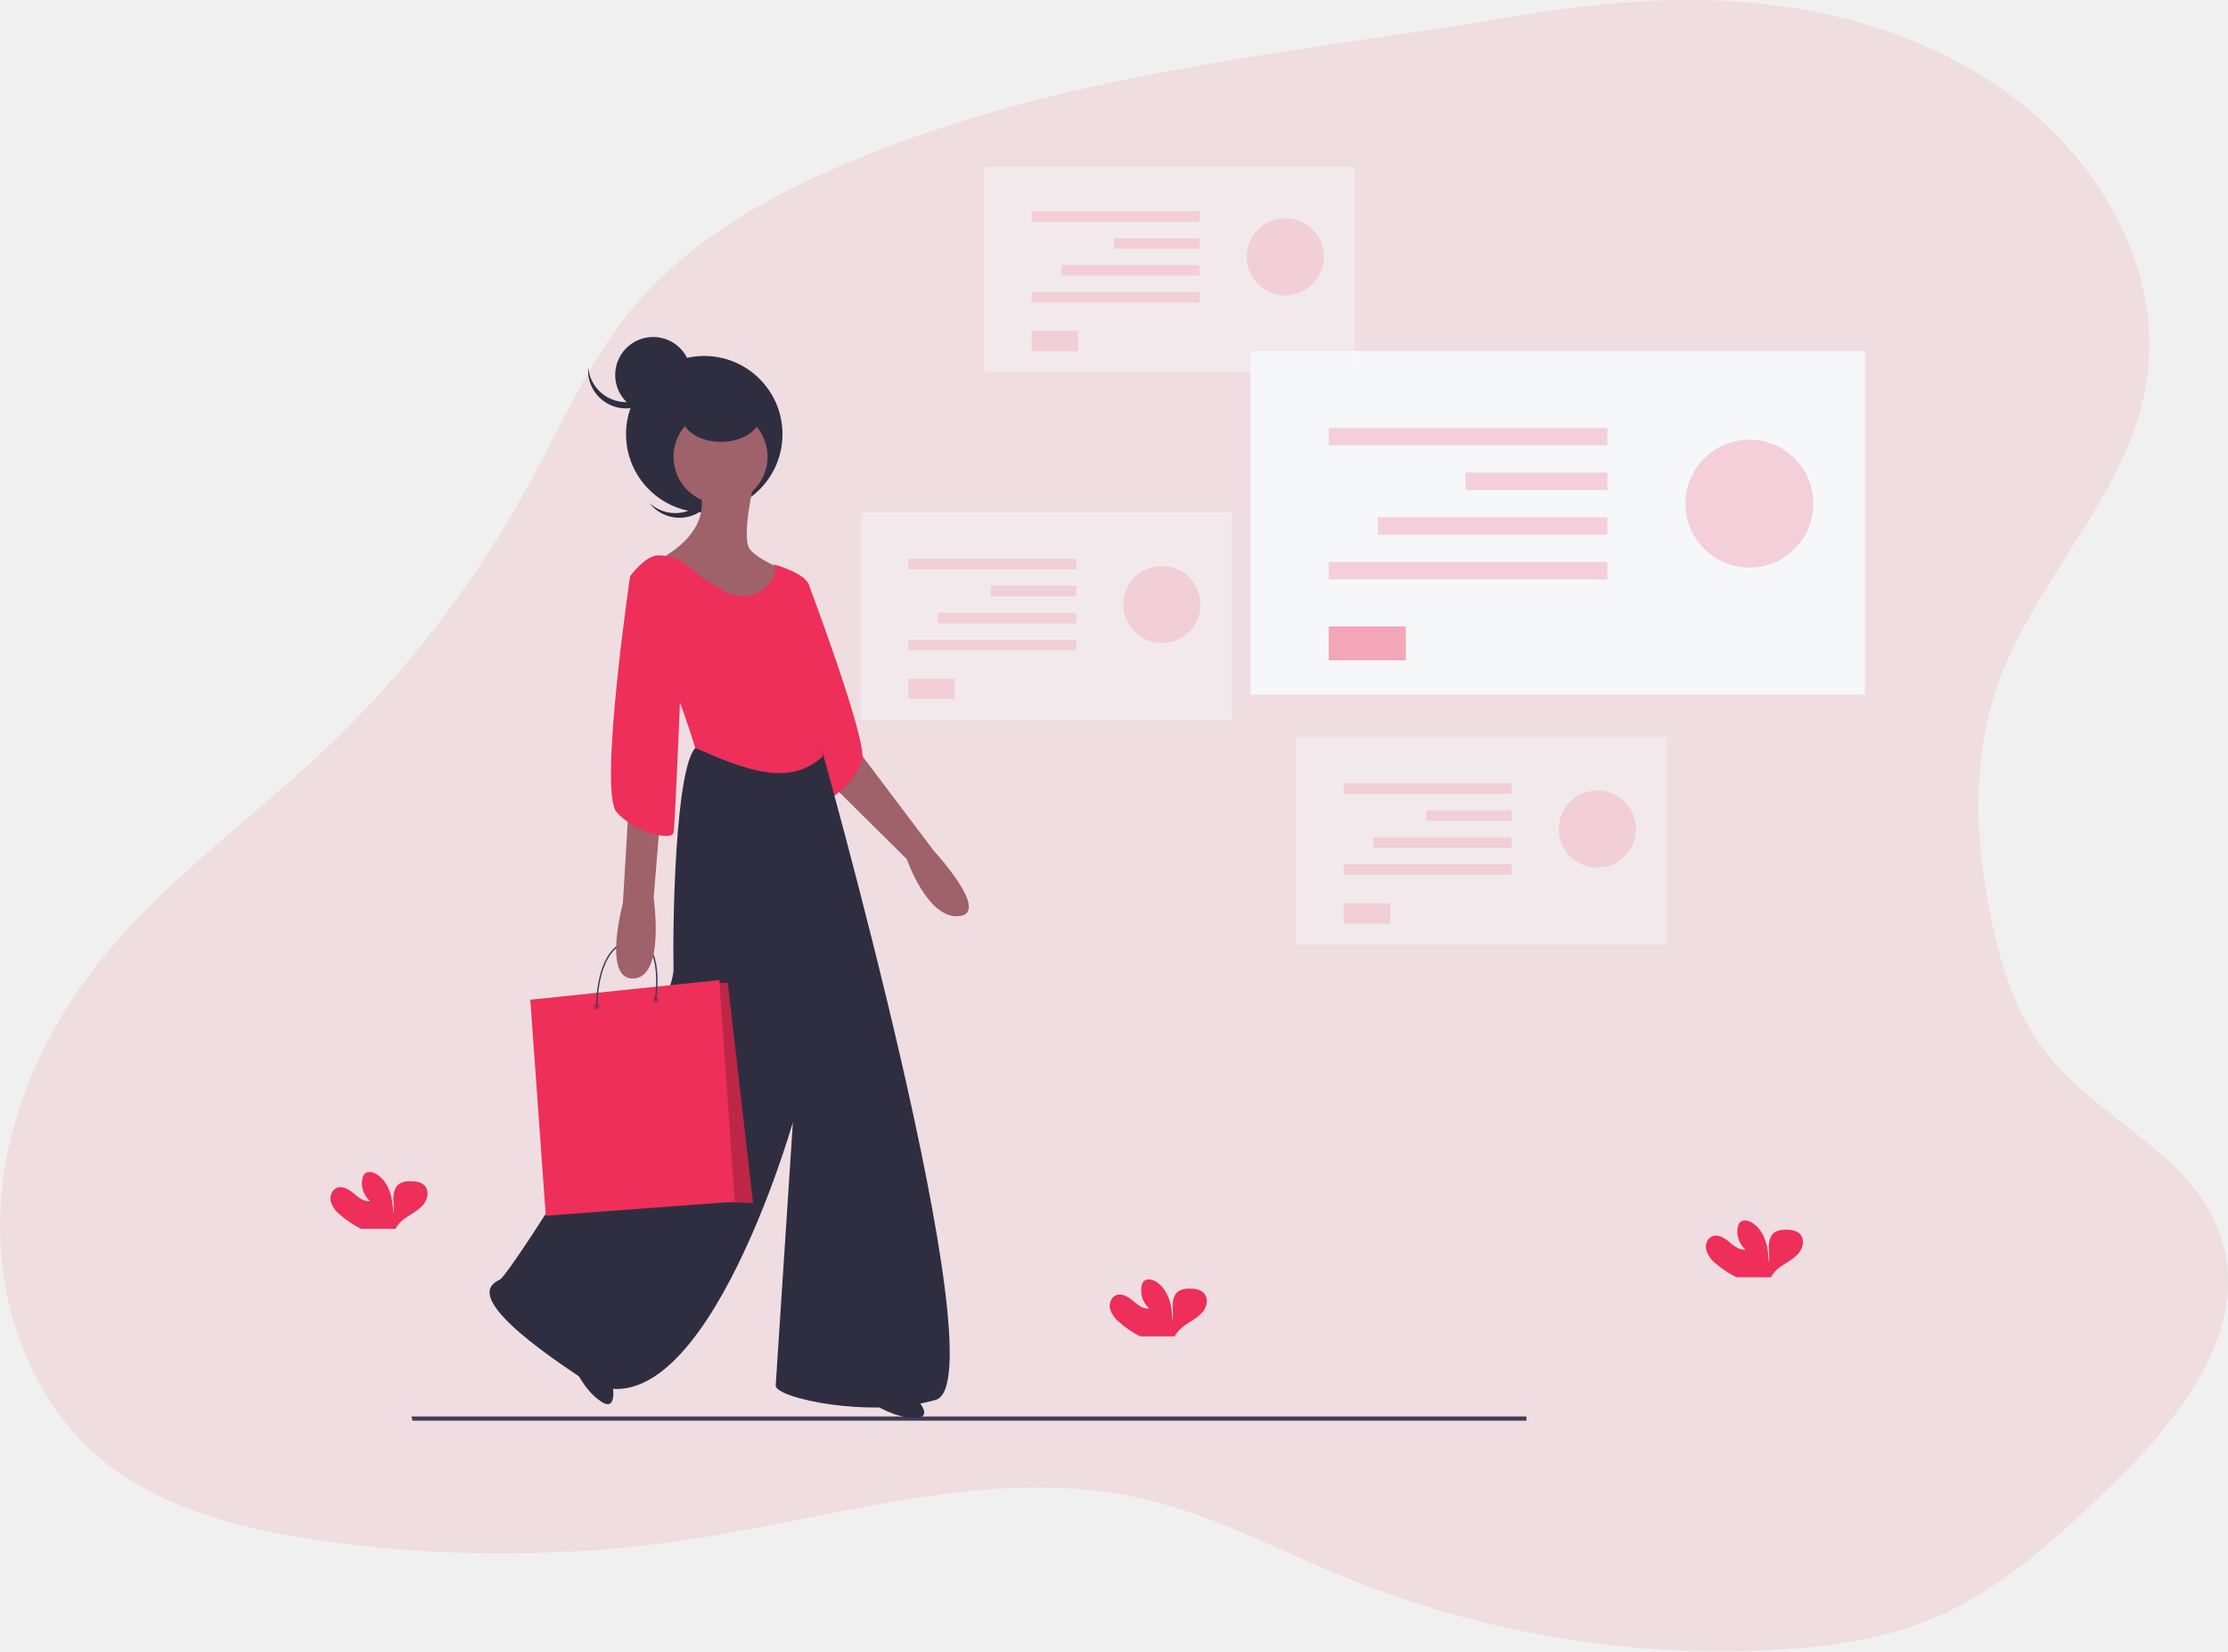
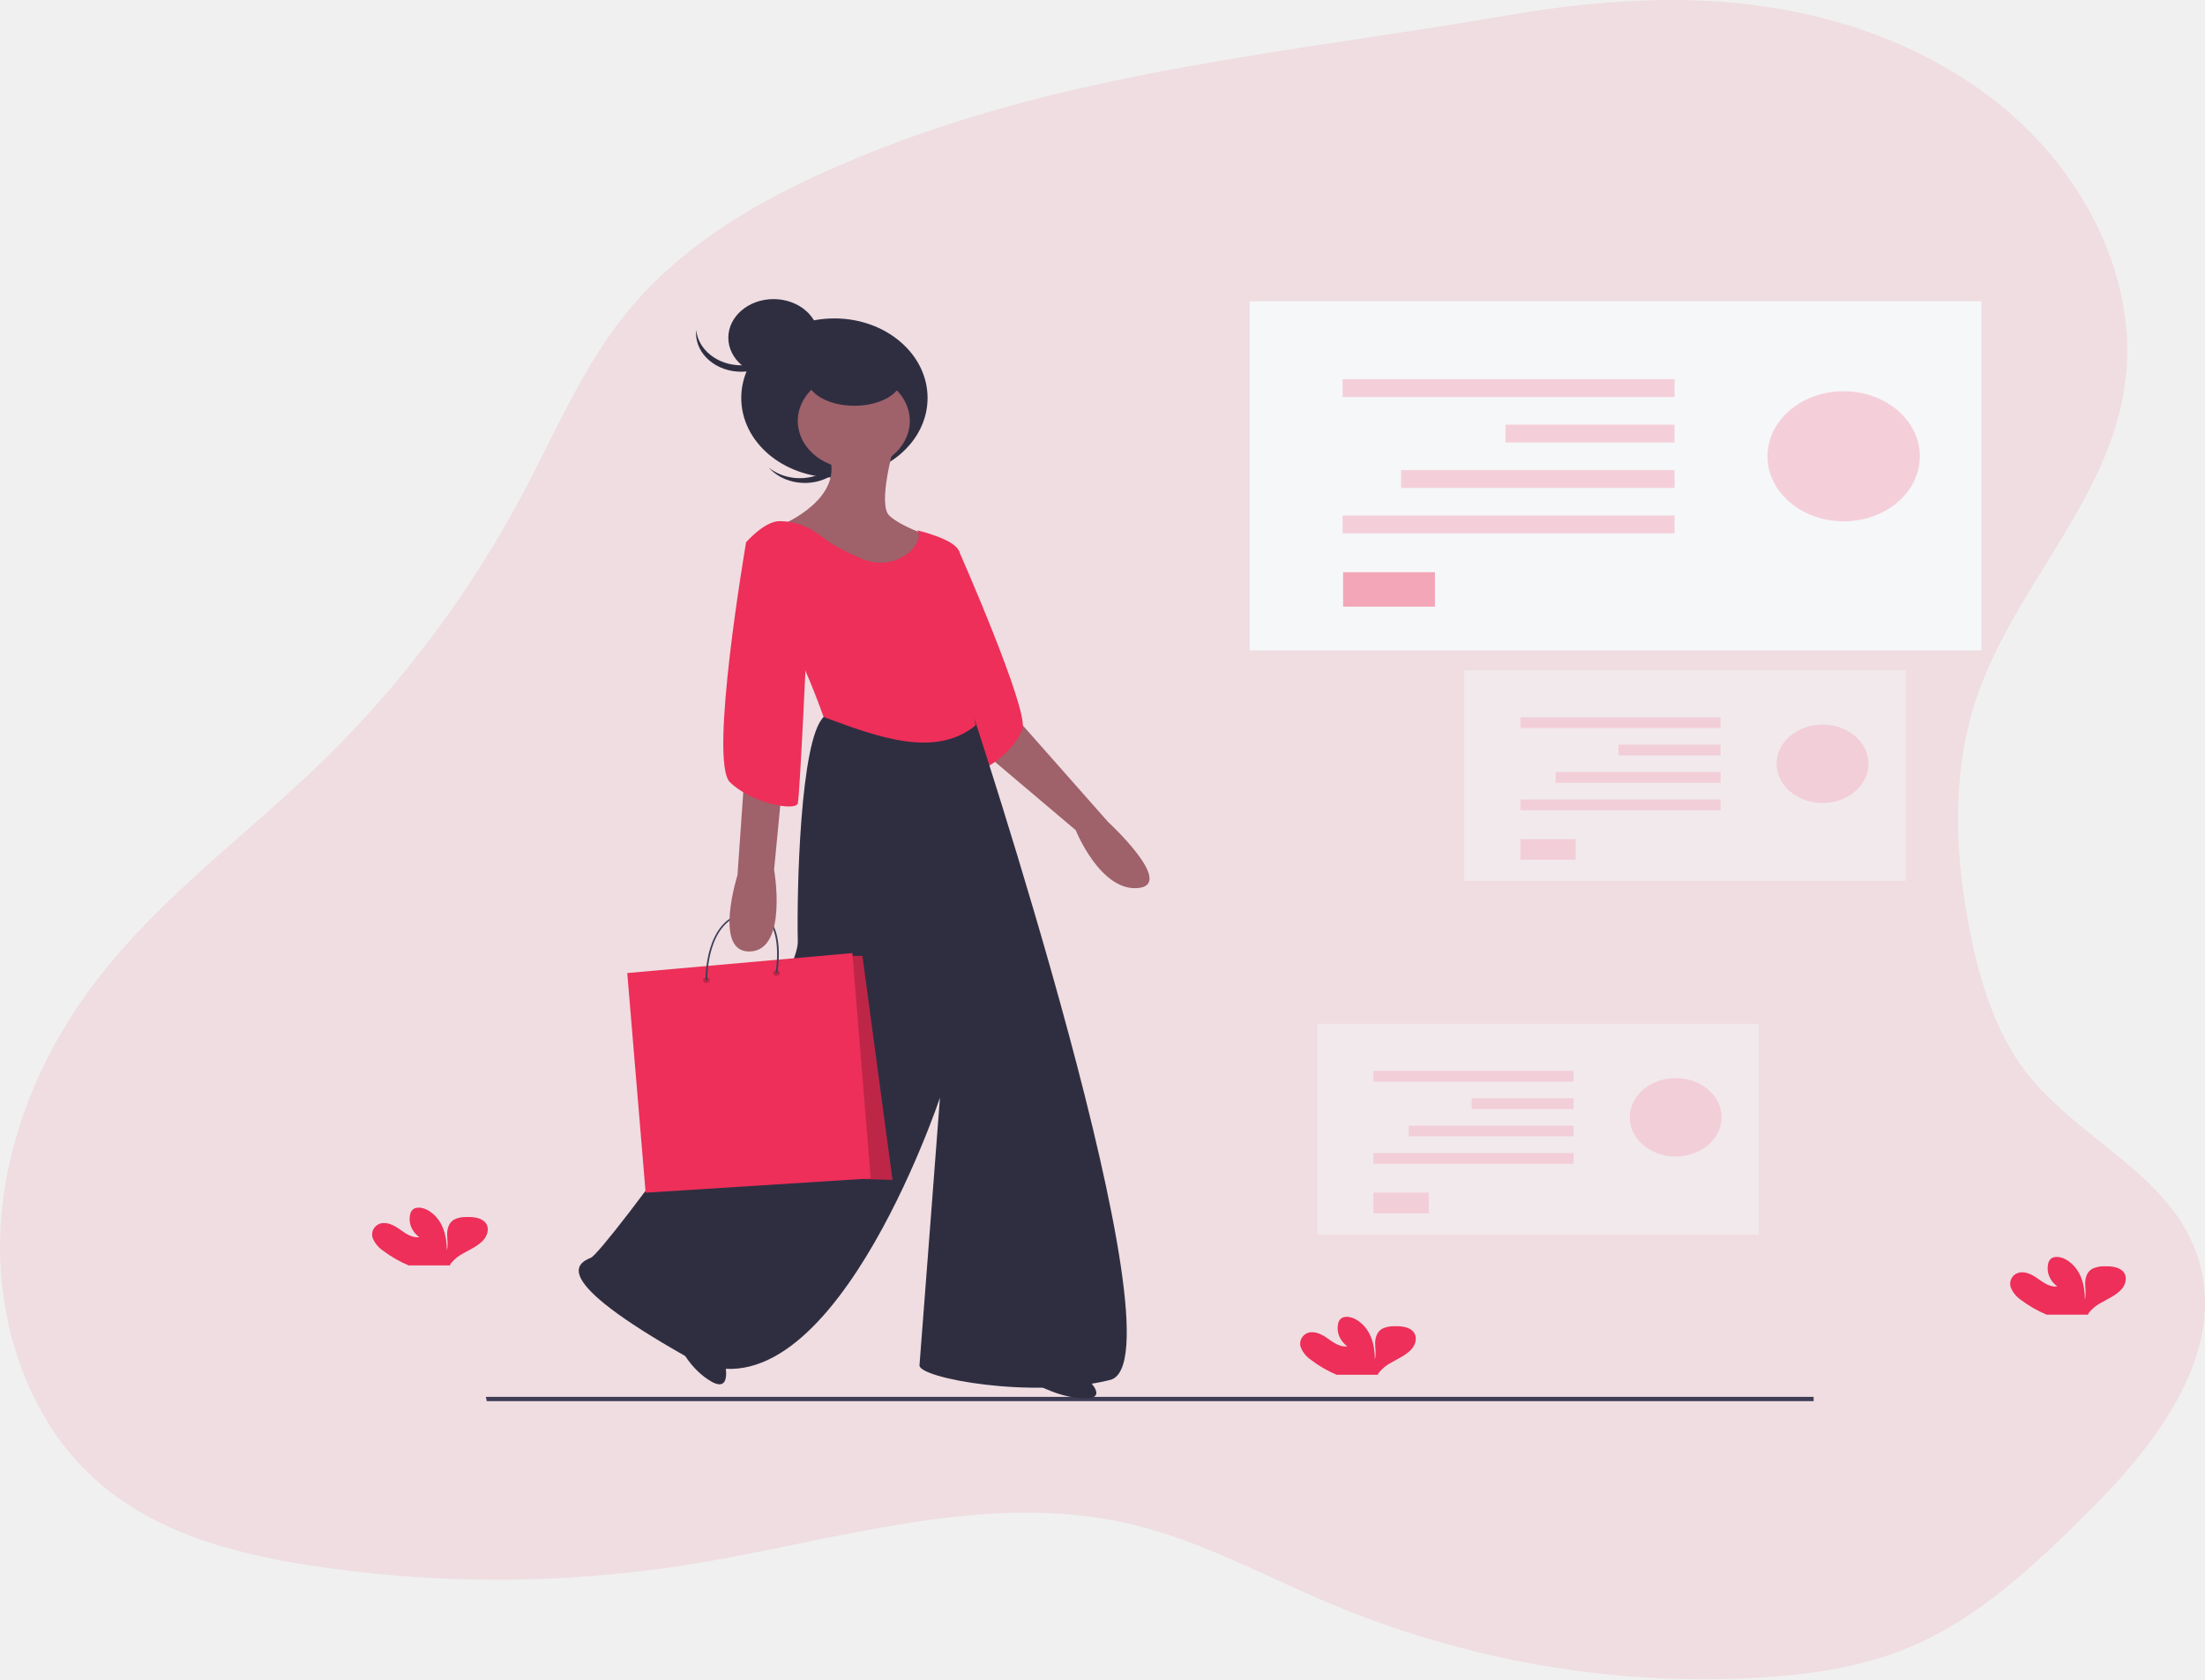
- <svg xmlns="http://www.w3.org/2000/svg" width="1148" height="851" viewBox="0 0 1148 851" fill="none">
-   <path opacity="0.1" d="M891.132 0.569C947.096 3.73 1003.64 20.995 1047.31 58.108C1085.62 90.686 1113.25 141.904 1106.51 193.366C1098.55 254.115 1047.22 298.306 1028.18 356.256C1015.93 393.51 1017.84 434.618 1025.86 473.156C1031.02 497.988 1038.95 522.846 1054.19 542.526C1081.65 577.93 1131.21 595.016 1144.7 638.5C1159.37 685.787 1122.4 732.162 1087.66 765.793C1059.94 792.629 1030.9 819.336 995.956 834.045C970.407 844.811 942.68 848.677 915.197 850.219C839.304 854.423 763.429 841.622 692.556 812.656C658.6 798.744 625.752 781.106 590.214 772.718C514.48 754.836 436.556 780.618 359.799 792.693C294.003 803.014 227.137 803.222 161.284 793.31C119.846 787.067 77.034 775.801 45.827 746.357C14.195 716.464 -1.621 670.192 0.131 625.358C1.883 580.525 19.792 537.362 46.168 502.163C80.233 456.7 127.219 424.354 168.097 385.609C209.721 346.137 245.13 299.92 272.994 248.694C289.053 219.148 302.716 187.79 323.52 161.777C355.967 121.234 403.026 97.122 450.048 78.495C558.521 35.588 671.034 26.853 784.131 7.892C819.473 1.944 855.327 -1.409 891.132 0.569Z" fill="#ED2F59" />
-   <path d="M883.779 650.906C881.546 649.136 879.922 646.745 879.121 644.053C878.513 641.342 879.705 638.076 882.381 637.081C885.372 635.969 888.571 637.993 890.991 640.028C893.411 642.064 896.195 644.396 899.357 643.958C897.728 642.517 896.509 640.691 895.819 638.657C895.128 636.622 894.99 634.449 895.417 632.347C895.561 631.478 895.938 630.661 896.512 629.98C898.178 628.252 901.194 628.997 903.176 630.359C909.5 634.679 911.263 643.047 911.299 650.562C911.932 647.852 911.397 645.023 911.421 642.277C911.445 639.531 912.212 636.359 914.632 634.915C916.119 634.114 917.796 633.706 919.496 633.732C922.33 633.625 925.504 633.909 927.437 635.933C929.869 638.442 929.225 642.656 927.133 645.402C925.041 648.148 921.843 649.911 918.9 651.817C916.546 653.183 914.538 655.048 913.026 657.273C912.844 657.584 912.697 657.914 912.589 658.256H894.76C890.78 656.292 887.087 653.82 883.779 650.906V650.906ZM175.12 625.932C172.874 624.165 171.232 621.775 170.414 619.079C169.806 616.369 170.998 613.161 173.673 612.108C176.665 610.995 179.863 613.019 182.283 615.055C184.703 617.091 187.488 619.422 190.662 618.984C189.028 617.547 187.805 615.721 187.115 613.686C186.424 611.65 186.288 609.475 186.722 607.373C186.853 606.5 187.232 605.681 187.816 605.006C189.47 603.278 192.486 604.024 194.468 605.385C200.792 609.705 202.555 618.073 202.592 625.589C203.236 622.878 202.689 620.05 202.714 617.304C202.738 614.558 203.516 611.386 205.924 609.942C207.411 609.14 209.089 608.732 210.788 608.758C213.634 608.652 216.796 608.936 218.742 610.96C221.174 613.469 220.529 617.682 218.426 620.428C216.322 623.174 213.136 624.938 210.193 626.843C207.838 628.209 205.831 630.075 204.319 632.3C204.142 632.613 203.995 632.942 203.881 633.282H186.065C182.096 631.318 178.416 628.846 175.12 625.932V625.932ZM576.592 681.265C574.36 679.492 572.732 677.103 571.922 674.412C571.326 671.689 572.518 668.494 575.181 667.44C578.173 666.328 581.371 668.34 583.791 670.388C586.211 672.435 588.996 674.743 592.17 674.317C590.538 672.879 589.317 671.053 588.626 669.017C587.935 666.982 587.799 664.808 588.23 662.706C588.368 661.835 588.746 661.017 589.324 660.339C590.99 658.611 593.994 659.356 595.989 660.718C602.312 665.05 604.076 673.406 604.112 680.933C604.745 678.223 604.209 675.394 604.222 672.648C604.234 669.902 605.024 666.73 607.432 665.286C608.921 664.488 610.597 664.081 612.297 664.103C615.142 664.008 618.304 664.28 620.25 666.304C622.682 668.825 622.038 673.039 619.934 675.773C617.83 678.507 614.644 680.27 611.713 682.188C609.327 683.571 607.298 685.465 605.778 687.727C605.603 688.037 605.457 688.362 605.34 688.698H587.537C583.561 686.712 579.879 684.212 576.592 681.265V681.265Z" fill="#ED2F59" />
-   <path d="M961 181H644.4V357.93H961V181Z" fill="#F6F7F9" />
-   <path opacity="0.2" d="M901.4 292.51C883.197 292.51 868.44 277.753 868.44 259.55C868.44 241.347 883.197 226.59 901.4 226.59C919.603 226.59 934.36 241.347 934.36 259.55C934.36 277.753 919.603 292.51 901.4 292.51Z" fill="#ED2F59" />
-   <path opacity="0.2" d="M828.23 220.48H684.61V229.51H828.23V220.48ZM828.23 243.52H755.07V252.55H828.23V243.52ZM828.23 266.55H709.9V275.58H828.23V266.55ZM828.23 289.58H684.61V298.61H828.23V289.58Z" fill="#ED2F59" />
-   <path d="M724.36 322.82H684.62V340.28H724.36V322.82Z" fill="#ED2F59" fill-opacity="0.4" />
+ <svg xmlns="http://www.w3.org/2000/svg" width="944" height="719" viewBox="0 0 944 719" fill="none">
+   <path opacity="0.1" d="M732.777 0.481C778.797 3.151 825.297 17.738 861.202 49.094C892.705 76.619 915.425 119.893 909.882 163.372C903.34 214.699 861.132 252.036 845.475 300.996C835.401 332.472 836.972 367.203 843.564 399.764C847.806 420.744 854.329 441.746 866.864 458.374C889.444 488.287 930.191 502.722 941.286 539.461C953.351 579.414 922.948 618.595 894.386 647.01C871.586 669.683 847.706 692.248 818.974 704.675C797.965 713.771 775.165 717.038 752.566 718.34C690.16 721.892 627.767 711.077 569.489 686.604C541.567 674.85 514.555 659.947 485.333 652.86C423.057 637.752 358.98 659.535 295.863 669.737C241.758 678.457 186.775 678.633 132.624 670.258C98.55 664.984 63.345 655.465 37.684 630.588C11.673 605.332 -1.333 566.237 0.108 528.358C1.549 490.479 16.275 454.011 37.964 424.272C65.976 385.861 104.612 358.531 138.226 325.797C172.454 292.447 201.57 253.399 224.483 210.119C237.688 185.156 248.923 158.662 266.03 136.683C292.712 102.429 331.408 82.057 370.074 66.319C459.272 30.068 551.791 22.688 644.79 6.668C673.853 1.642 703.335 -1.19 732.777 0.481Z" fill="#ED2F59" />
+   <path d="M865.354 556.702C863.144 555.206 861.537 553.186 860.745 550.912C860.143 548.622 861.322 545.862 863.97 545.022C866.93 544.082 870.095 545.792 872.49 547.512C874.884 549.232 877.64 551.202 880.769 550.832C879.156 549.615 877.95 548.072 877.267 546.353C876.584 544.634 876.447 542.797 876.87 541.022C877.012 540.287 877.386 539.597 877.953 539.022C879.601 537.562 882.586 538.192 884.547 539.342C890.805 542.992 892.55 550.062 892.586 556.412C893.211 554.122 892.682 551.732 892.706 549.412C892.73 547.092 893.488 544.412 895.883 543.192C897.355 542.515 899.014 542.17 900.696 542.192C903.5 542.102 906.641 542.342 908.554 544.052C910.961 546.172 910.323 549.732 908.253 552.052C906.183 554.372 903.019 555.862 900.107 557.472C897.777 558.626 895.79 560.202 894.294 562.082C894.114 562.344 893.969 562.623 893.861 562.912H876.22C872.282 561.253 868.627 559.164 865.354 556.702V556.702ZM164.123 535.602C161.9 534.109 160.276 532.09 159.466 529.812C158.864 527.522 160.044 524.812 162.691 523.922C165.651 522.982 168.816 524.692 171.211 526.412C173.605 528.132 176.361 530.102 179.502 529.732C177.885 528.518 176.675 526.975 175.992 525.255C175.308 523.535 175.174 521.697 175.603 519.922C175.733 519.184 176.108 518.492 176.686 517.922C178.323 516.462 181.307 517.092 183.268 518.242C189.526 521.892 191.271 528.962 191.307 535.312C191.945 533.022 191.403 530.632 191.427 528.312C191.451 525.992 192.221 523.312 194.604 522.092C196.076 521.415 197.735 521.07 199.417 521.092C202.233 521.002 205.362 521.242 207.287 522.952C209.694 525.072 209.056 528.632 206.974 530.952C204.893 533.272 201.74 534.762 198.828 536.372C196.498 537.526 194.512 539.102 193.016 540.982C192.84 541.247 192.695 541.524 192.582 541.812H174.953C171.026 540.152 167.384 538.064 164.123 535.602V535.602ZM561.386 582.352C559.178 580.854 557.567 578.835 556.765 576.562C556.176 574.262 557.355 571.562 559.99 570.672C562.951 569.732 566.116 571.432 568.51 573.162C570.905 574.892 573.661 576.842 576.801 576.482C575.186 575.266 573.978 573.724 573.294 572.004C572.611 570.285 572.476 568.448 572.903 566.672C573.039 565.936 573.413 565.245 573.985 564.672C575.634 563.212 578.606 563.842 580.58 564.992C586.837 568.652 588.582 575.712 588.618 582.072C589.244 579.782 588.715 577.392 588.727 575.072C588.739 572.752 589.521 570.072 591.903 568.852C593.377 568.178 595.035 567.833 596.717 567.852C599.533 567.772 602.661 568.002 604.587 569.712C606.993 571.842 606.356 575.402 604.274 577.712C602.192 580.022 599.039 581.512 596.139 583.132C593.779 584.3 591.77 585.901 590.267 587.812C590.094 588.074 589.949 588.348 589.834 588.632H572.217C568.282 586.954 564.639 584.842 561.386 582.352V582.352Z" fill="#ED2F59" />
+   <path d="M848.281 129H535V278.486H848.281V129Z" fill="#F6F7F9" />
+   <path opacity="0.2" d="M789.306 223.214C771.293 223.214 756.691 210.746 756.691 195.366C756.691 179.986 771.293 167.518 789.306 167.518C807.318 167.518 821.92 179.986 821.92 195.366C821.92 210.746 807.318 223.214 789.306 223.214Z" fill="#ED2F59" />
+   <path opacity="0.2" d="M716.903 162.356H574.788V169.986H716.903V162.356ZM716.903 181.822H644.51V189.452H716.903V181.822ZM716.903 201.28H599.813V208.91H716.903V201.28ZM716.903 220.738H574.788V228.367H716.903V220.738Z" fill="#ED2F59" />
+   <path d="M614.323 245H575V259.752H614.323V245Z" fill="#ED2F59" fill-opacity="0.4" />
  <g clip-path="url(#clip0_69:411)">
-     <path d="M431.374 365.412L438.364 381.721L481.233 438.569C481.233 438.569 510.589 470.255 494.28 472.119C477.971 473.983 467.254 442.763 467.254 442.763L416.929 392.904L411.338 370.072L431.374 365.412Z" fill="#9F616A" />
-     <path d="M409.939 299.245L416.694 301.136C416.694 301.136 447.023 381.706 444.227 391.491C441.431 401.276 428.85 413.391 423.259 412.459C417.667 411.527 409.939 299.245 409.939 299.245Z" fill="#ED2F59" />
-     <path d="M315.562 713.297C315.562 713.297 318.528 728.16 309.613 722.212C300.698 716.263 296.05 704.759 296.05 704.759L315.562 713.297Z" fill="#2F2E41" />
-     <path d="M421.123 377.993C421.123 377.993 515.714 711.626 482.165 721.411C448.615 731.196 399.222 720.479 399.688 713.956C400.154 707.432 408.542 578.359 408.542 578.359C408.542 578.359 359.615 749.835 299.039 709.762C238.464 669.689 251.977 662.233 257.568 659.437C263.16 656.642 347.5 523.841 347.034 499.145C346.568 474.449 347.966 397.098 358.217 385.449L421.123 377.993Z" fill="#2F2E41" />
-     <path d="M212.465 732.154H786.545V729.972H212.07L212.465 732.154Z" fill="#3F3D56" />
-     <path d="M361.042 259.373C364.682 256.082 366.952 251.542 367.402 246.656C367.852 241.769 366.45 236.891 363.473 232.99C363.867 233.359 364.252 233.743 364.621 234.151C368.098 238.001 369.903 243.075 369.641 248.257C369.378 253.438 367.069 258.303 363.221 261.783C359.372 265.262 354.3 267.071 349.118 266.812C343.937 266.553 339.07 264.247 335.588 260.402C335.219 259.994 334.876 259.572 334.548 259.143C338.131 262.496 342.843 264.381 347.75 264.424C352.657 264.467 357.402 262.664 361.042 259.373V259.373Z" fill="#2F2E41" />
-     <path d="M362.877 264.064C340.616 264.064 322.571 246.019 322.571 223.758C322.571 201.498 340.616 183.452 362.877 183.452C385.137 183.452 403.183 201.498 403.183 223.758C403.183 246.019 385.137 264.064 362.877 264.064Z" fill="#2F2E41" />
-     <path d="M471.447 720.013C471.447 720.013 482.164 730.731 471.447 730.731C460.73 730.731 450.479 723.741 450.479 723.741L471.447 720.013Z" fill="#2F2E41" />
-     <path d="M388.505 248.92C388.505 248.92 381.516 277.81 386.641 283.402C391.767 288.994 402.95 293.187 402.95 293.187L401.086 345.376C401.086 345.376 379.652 337.92 378.72 336.988C377.788 336.056 358.683 305.768 358.683 305.768L340.045 288.062C340.045 288.062 368.469 274.549 360.081 251.25C351.694 227.952 388.505 248.92 388.505 248.92Z" fill="#9F616A" />
-     <path d="M347.347 239.289C345.203 226.079 354.174 213.633 367.383 211.49C380.592 209.346 393.038 218.317 395.182 231.526C397.325 244.735 388.355 257.181 375.146 259.325C361.936 261.468 349.49 252.498 347.347 239.289Z" fill="#9F616A" />
-     <path d="M358.217 385.449C358.217 385.449 347.5 350.035 342.374 345.376C337.249 340.716 324.667 296.915 324.667 296.915C324.667 296.915 332.589 286.198 339.112 286.198C345.636 286.198 351.694 288.528 359.149 295.517C362.66 298.809 369.064 302.43 374.857 305.341C376.913 306.392 379.158 307.022 381.46 307.195C383.763 307.368 386.076 307.081 388.267 306.35C390.457 305.619 392.479 304.459 394.216 302.938C395.953 301.416 397.369 299.564 398.382 297.489C399.54 295.028 399.921 292.67 398.756 290.857C398.756 290.857 415.997 295.517 416.929 302.041C417.861 308.564 416.929 322.077 418.327 324.873C419.725 327.669 423.918 331.863 422.055 349.569C420.191 367.276 424 389.667 424 389.667C406.594 406.276 382.479 396.023 358.217 385.449Z" fill="#ED2F59" />
-     <path d="M371.497 227.719C360.174 227.719 350.995 221.46 350.995 213.74C350.995 206.02 360.174 199.761 371.497 199.761C382.821 199.761 392 206.02 392 213.74C392 221.46 382.821 227.719 371.497 227.719Z" fill="#2F2E41" />
-     <path d="M336.549 212.808C325.741 212.808 316.979 204.046 316.979 193.237C316.979 182.429 325.741 173.667 336.549 173.667C347.358 173.667 356.12 182.429 356.12 193.237C356.12 204.046 347.358 212.808 336.549 212.808Z" fill="#2F2E41" />
-     <path d="M322.57 207.216C327.478 207.216 332.206 205.371 335.817 202.048C339.429 198.726 341.66 194.167 342.068 189.277C342.113 189.815 342.141 190.358 342.141 190.908C342.14 196.096 340.079 201.072 336.411 204.741C332.743 208.411 327.767 210.473 322.579 210.475C317.39 210.477 312.413 208.419 308.742 204.753C305.07 201.087 303.005 196.113 303 190.924V190.908C303 190.358 303.028 189.815 303.073 189.277C303.481 194.167 305.712 198.726 309.324 202.048C312.935 205.371 317.663 207.216 322.57 207.216V207.216Z" fill="#2F2E41" />
-     <path d="M368.472 506.53H374.982L387.992 620.01L345.082 618.57L368.472 506.53Z" fill="#ED2F59" />
-     <path opacity="0.2" d="M368.472 506.53H374.982L387.992 620.01L345.082 618.57L368.472 506.53Z" fill="black" />
-     <path d="M370.642 505.08L378.592 619.29L281.202 626.52L273.252 515.2L370.642 505.08Z" fill="#ED2F59" />
-     <path opacity="0.2" d="M337.852 516.65C337.051 516.65 336.402 516.001 336.402 515.2C336.402 514.399 337.051 513.75 337.852 513.75C338.653 513.75 339.302 514.399 339.302 515.2C339.302 516.001 338.653 516.65 337.852 516.65Z" fill="black" />
-     <path opacity="0.2" d="M307.492 520.26C306.691 520.26 306.042 519.611 306.042 518.81C306.042 518.009 306.691 517.36 307.492 517.36C308.293 517.36 308.942 518.009 308.942 518.81C308.942 519.611 308.293 520.26 307.492 520.26Z" fill="black" />
-     <path d="M307.132 518.82H307.852C307.852 518.51 307.342 488.02 324.852 485.21C328.302 484.66 331.122 485.44 333.232 487.53C340.462 494.7 337.472 514.95 337.442 515.15L338.152 515.26C338.282 514.41 341.222 494.44 333.732 487.02C331.452 484.75 328.412 483.9 324.732 484.49C306.612 487.39 307.122 518.51 307.132 518.82Z" fill="#3F3D56" />
-     <path d="M323.27 361.219L325.6 387.313L320.94 465.595C320.94 465.595 310.223 505.202 326.531 504.27C342.84 503.339 336.783 462.799 336.783 462.799L344.238 371.936L323.27 361.219Z" fill="#9F616A" />
-     <path d="M336.783 290.392L324.667 296.915C324.667 296.915 308.358 407.763 317.678 418.48C326.997 429.198 346.102 433.391 347.034 429.198C347.966 425.004 351.228 339.784 351.228 339.784L336.783 290.392Z" fill="#ED2F59" />
+     <path d="M425.006 290.072L431.922 303.851L474.341 351.882C474.341 351.882 503.39 378.652 487.252 380.227C471.114 381.802 460.509 355.425 460.509 355.425L410.712 313.3L405.179 294.009L425.006 290.072Z" fill="#9F616A" />
+     <path d="M403.796 234.168L410.479 235.766C410.479 235.766 440.491 303.838 437.724 312.106C434.958 320.373 422.508 330.609 416.975 329.822C411.442 329.034 403.796 234.168 403.796 234.168Z" fill="#ED2F59" />
+     <path d="M310.407 583.996C310.407 583.996 313.343 596.554 304.521 591.528C295.7 586.502 291.101 576.782 291.101 576.782L310.407 583.996Z" fill="#2F2E41" />
+     <path d="M414.862 300.702C414.862 300.702 508.461 582.584 475.264 590.852C442.066 599.119 393.191 590.064 393.652 584.552C394.113 579.041 402.412 469.989 402.412 469.989C402.412 469.989 353.999 614.867 294.058 581.009C234.117 547.152 247.489 540.853 253.022 538.491C258.555 536.129 342.01 423.927 341.549 403.061C341.088 382.196 342.472 316.843 352.615 307.001L414.862 300.702Z" fill="#2F2E41" />
+     <path d="M208.391 599.928H776.454V598.084H208L208.391 599.928Z" fill="#3F3D56" />
+     <path d="M355.411 200.481C359.012 197.7 361.259 193.865 361.704 189.736C362.15 185.607 360.762 181.486 357.816 178.19C358.206 178.502 358.587 178.826 358.952 179.171C362.393 182.424 364.179 186.711 363.919 191.089C363.66 195.467 361.375 199.577 357.567 202.517C353.759 205.457 348.739 206.985 343.612 206.766C338.485 206.547 333.669 204.599 330.223 201.35C329.858 201.005 329.519 200.649 329.194 200.286C332.74 203.12 337.402 204.712 342.258 204.749C347.114 204.785 351.808 203.261 355.411 200.481V200.481Z" fill="#2F2E41" />
+     <path d="M357.226 204.445C335.199 204.445 317.342 189.198 317.342 170.39C317.342 151.583 335.199 136.336 357.226 136.336C379.253 136.336 397.11 151.583 397.11 170.39C397.11 189.198 379.253 204.445 357.226 204.445Z" fill="#2F2E41" />
+     <path d="M464.659 589.671C464.659 589.671 475.264 598.725 464.659 598.725C454.054 598.725 443.91 592.82 443.91 592.82L464.659 589.671Z" fill="#2F2E41" />
+     <path d="M382.586 191.65C382.586 191.65 375.67 216.058 380.742 220.783C385.813 225.507 396.879 229.05 396.879 229.05L395.035 273.144C395.035 273.144 373.825 266.844 372.903 266.057C371.981 265.27 353.077 239.68 353.077 239.68L334.633 224.72C334.633 224.72 362.759 213.303 354.46 193.618C346.16 173.934 382.586 191.65 382.586 191.65Z" fill="#9F616A" />
+     <path d="M341.859 183.512C339.738 172.351 348.614 161.836 361.685 160.025C374.756 158.214 387.071 165.793 389.192 176.953C391.313 188.114 382.437 198.629 369.366 200.44C356.295 202.251 343.98 194.672 341.859 183.512Z" fill="#9F616A" />
+     <path d="M352.615 307.001C352.615 307.001 342.01 277.08 336.938 273.143C331.866 269.207 319.417 232.2 319.417 232.2C319.417 232.2 327.256 223.145 333.711 223.145C340.166 223.145 346.16 225.113 353.537 231.019C357.011 233.8 363.348 236.859 369.081 239.319C371.115 240.206 373.336 240.739 375.615 240.885C377.893 241.032 380.182 240.789 382.35 240.171C384.517 239.554 386.518 238.574 388.237 237.288C389.955 236.003 391.356 234.438 392.359 232.685C393.505 230.605 393.882 228.613 392.729 227.082C392.729 227.082 409.789 231.019 410.712 236.53C411.634 242.042 410.712 253.459 412.095 255.821C413.478 258.183 417.628 261.726 415.784 276.687C413.939 291.647 417.708 310.565 417.708 310.565C400.485 324.597 376.623 315.935 352.615 307.001Z" fill="#ED2F59" />
+     <path d="M365.756 173.737C354.552 173.737 345.469 168.449 345.469 161.926C345.469 155.403 354.552 150.115 365.756 150.115C376.961 150.115 386.044 155.403 386.044 161.926C386.044 168.449 376.961 173.737 365.756 173.737Z" fill="#2F2E41" />
+     <path d="M331.175 161.139C320.48 161.139 311.81 153.736 311.81 144.604C311.81 135.472 320.48 128.069 331.175 128.069C341.87 128.069 350.541 135.472 350.541 144.604C350.541 153.736 341.87 161.139 331.175 161.139Z" fill="#2F2E41" />
+     <path d="M317.343 156.414C322.199 156.414 326.877 154.855 330.451 152.048C334.024 149.24 336.232 145.389 336.636 141.257C336.68 141.712 336.708 142.171 336.708 142.635C336.707 147.019 334.668 151.223 331.038 154.323C327.408 157.423 322.485 159.166 317.351 159.168C312.217 159.17 307.292 157.431 303.659 154.333C300.026 151.235 297.982 147.033 297.977 142.649V142.635C297.977 142.171 298.005 141.712 298.049 141.257C298.453 145.389 300.661 149.24 304.235 152.048C307.808 154.855 312.487 156.414 317.343 156.414V156.414Z" fill="#2F2E41" />
+     <path d="M362.763 409.301H369.204L382.078 505.179L339.618 503.962L362.763 409.301Z" fill="#ED2F59" />
+     <path opacity="0.2" d="M362.763 409.301H369.204L382.078 505.179L339.618 503.962L362.763 409.301Z" fill="black" />
+     <path d="M364.91 408.076L372.777 504.571L276.408 510.679L268.541 416.626L364.91 408.076Z" fill="#ED2F59" />
+     <path opacity="0.2" d="M332.464 417.851C331.671 417.851 331.029 417.303 331.029 416.626C331.029 415.95 331.671 415.401 332.464 415.401C333.256 415.401 333.898 415.95 333.898 416.626C333.898 417.303 333.256 417.851 332.464 417.851Z" fill="black" />
+     <path opacity="0.2" d="M302.422 420.901C301.63 420.901 300.987 420.353 300.987 419.676C300.987 419 301.63 418.451 302.422 418.451C303.215 418.451 303.857 419 303.857 419.676C303.857 420.353 303.215 420.901 302.422 420.901Z" fill="black" />
+     <path d="M302.066 419.685H302.778C302.778 419.423 302.273 393.662 319.6 391.288C323.014 390.823 325.804 391.482 327.892 393.248C335.046 399.306 332.088 416.415 332.058 416.584L332.761 416.677C332.889 415.959 335.798 399.086 328.387 392.817C326.131 390.899 323.123 390.181 319.481 390.68C301.551 393.13 302.056 419.423 302.066 419.685Z" fill="#3F3D56" />
+     <path d="M318.034 286.529L320.34 308.576L315.729 374.716C315.729 374.716 305.124 408.179 321.262 407.392C337.4 406.605 331.406 372.353 331.406 372.353L338.783 295.584L318.034 286.529Z" fill="#9F616A" />
+     <path d="M331.406 226.688L319.417 232.2C319.417 232.2 303.28 325.854 312.501 334.909C321.723 343.964 340.627 347.507 341.549 343.964C342.472 340.42 345.699 268.419 345.699 268.419L331.406 226.688Z" fill="#ED2F59" />
    <g opacity="0.7">
-       <path opacity="0.7" d="M859 379.91H668.04V486.62H859V379.91Z" fill="#F6F7F9" />
-       <path opacity="0.2" d="M823.05 447.16C812.071 447.16 803.17 438.259 803.17 427.28C803.17 416.301 812.071 407.4 823.05 407.4C834.03 407.4 842.93 416.301 842.93 427.28C842.93 438.259 834.03 447.16 823.05 447.16Z" fill="#ED2F59" />
-       <path opacity="0.2" d="M778.93 403.72H692.31V409.17H778.93V403.72ZM778.93 417.61H734.8V423.06H778.93V417.61ZM778.93 431.5H707.56V436.95H778.93V431.5ZM778.93 445.39H692.31V450.84H778.93V445.39ZM716.27 465.44H692.3V475.97H716.27V465.44Z" fill="#ED2F59" />
-       <path opacity="0.7" d="M698.23 85H507.27V191.71H698.23V85Z" fill="#F6F7F9" />
-       <path opacity="0.2" d="M662.27 152.25C651.29 152.25 642.39 143.349 642.39 132.37C642.39 121.391 651.29 112.49 662.27 112.49C673.249 112.49 682.15 121.391 682.15 132.37C682.15 143.349 673.249 152.25 662.27 152.25Z" fill="#ED2F59" />
-       <path opacity="0.2" d="M618.15 108.81H531.53V114.26H618.15V108.81ZM618.15 122.7H574.02V128.15H618.15V122.7ZM618.15 136.59H546.78V142.04H618.15V136.59ZM618.15 150.49H531.53V155.94H618.15V150.49ZM555.5 170.53H531.53V181.06H555.5V170.53Z" fill="#ED2F59" />
-       <path opacity="0.7" d="M634.67 264.16H443.71V370.87H634.67V264.16Z" fill="#F6F7F9" />
-       <path opacity="0.2" d="M598.72 331.42C587.741 331.42 578.84 322.519 578.84 311.54C578.84 300.561 587.741 291.66 598.72 291.66C609.7 291.66 618.6 300.561 618.6 311.54C618.6 322.519 609.7 331.42 598.72 331.42Z" fill="#ED2F59" />
-       <path opacity="0.2" d="M554.59 287.98H467.97V293.43H554.59V287.98ZM554.59 301.87H510.46V307.32H554.59V301.87ZM554.59 315.76H483.22V321.21H554.59V315.76ZM554.59 329.65H467.97V335.1H554.59V329.65ZM491.94 349.7H467.97V360.23H491.94V349.7Z" fill="#ED2F59" />
+       <path opacity="0.7" d="M815.852 287H626.894V377.158H815.852V287Z" fill="#F6F7F9" />
+       <path opacity="0.2" d="M780.269 343.819C769.404 343.819 760.597 336.299 760.597 327.022C760.597 317.746 769.404 310.226 780.269 310.226C791.133 310.226 799.94 317.746 799.94 327.022C799.94 336.299 791.133 343.819 780.269 343.819Z" fill="#ED2F59" />
+       <path opacity="0.2" d="M736.611 307.117H650.899V311.721H736.611V307.117ZM736.611 318.852H692.944V323.457H736.611V318.852ZM736.611 330.588H665.989V335.192H736.611V330.588ZM736.611 342.332H650.899V346.936H736.611V342.332ZM674.618 359.263H650.899V368.16H674.618V359.263Z" fill="#ED2F59" />
+       <path opacity="0.7" d="M752.958 438.37H564V528.528H752.958V438.37Z" fill="#F6F7F9" />
+       <path opacity="0.2" d="M717.385 495.197C706.521 495.197 697.713 487.677 697.713 478.401C697.713 469.125 706.521 461.605 717.385 461.605C728.249 461.605 737.057 469.125 737.057 478.401C737.057 487.677 728.249 495.197 717.385 495.197Z" fill="#ED2F59" />
+       <path opacity="0.2" d="M673.718 458.495H588.006V463.1H673.718V458.495ZM673.718 470.231H630.05V474.836H673.718V470.231ZM673.718 481.966H603.096V486.571H673.718V481.966ZM673.718 493.702H588.006V498.307H673.718V493.702ZM611.725 510.642H588.006V519.539H611.725V510.642Z" fill="#ED2F59" />
    </g>
  </g>
  <defs>
    <clipPath id="clip0_69:411">
-       <rect width="661.93" height="646.154" fill="white" transform="matrix(-1 0 0 1 874 86)" />
+       <rect width="654.992" height="545.928" fill="white" transform="matrix(-1 0 0 1 862.992 54)" />
    </clipPath>
  </defs>
</svg>
